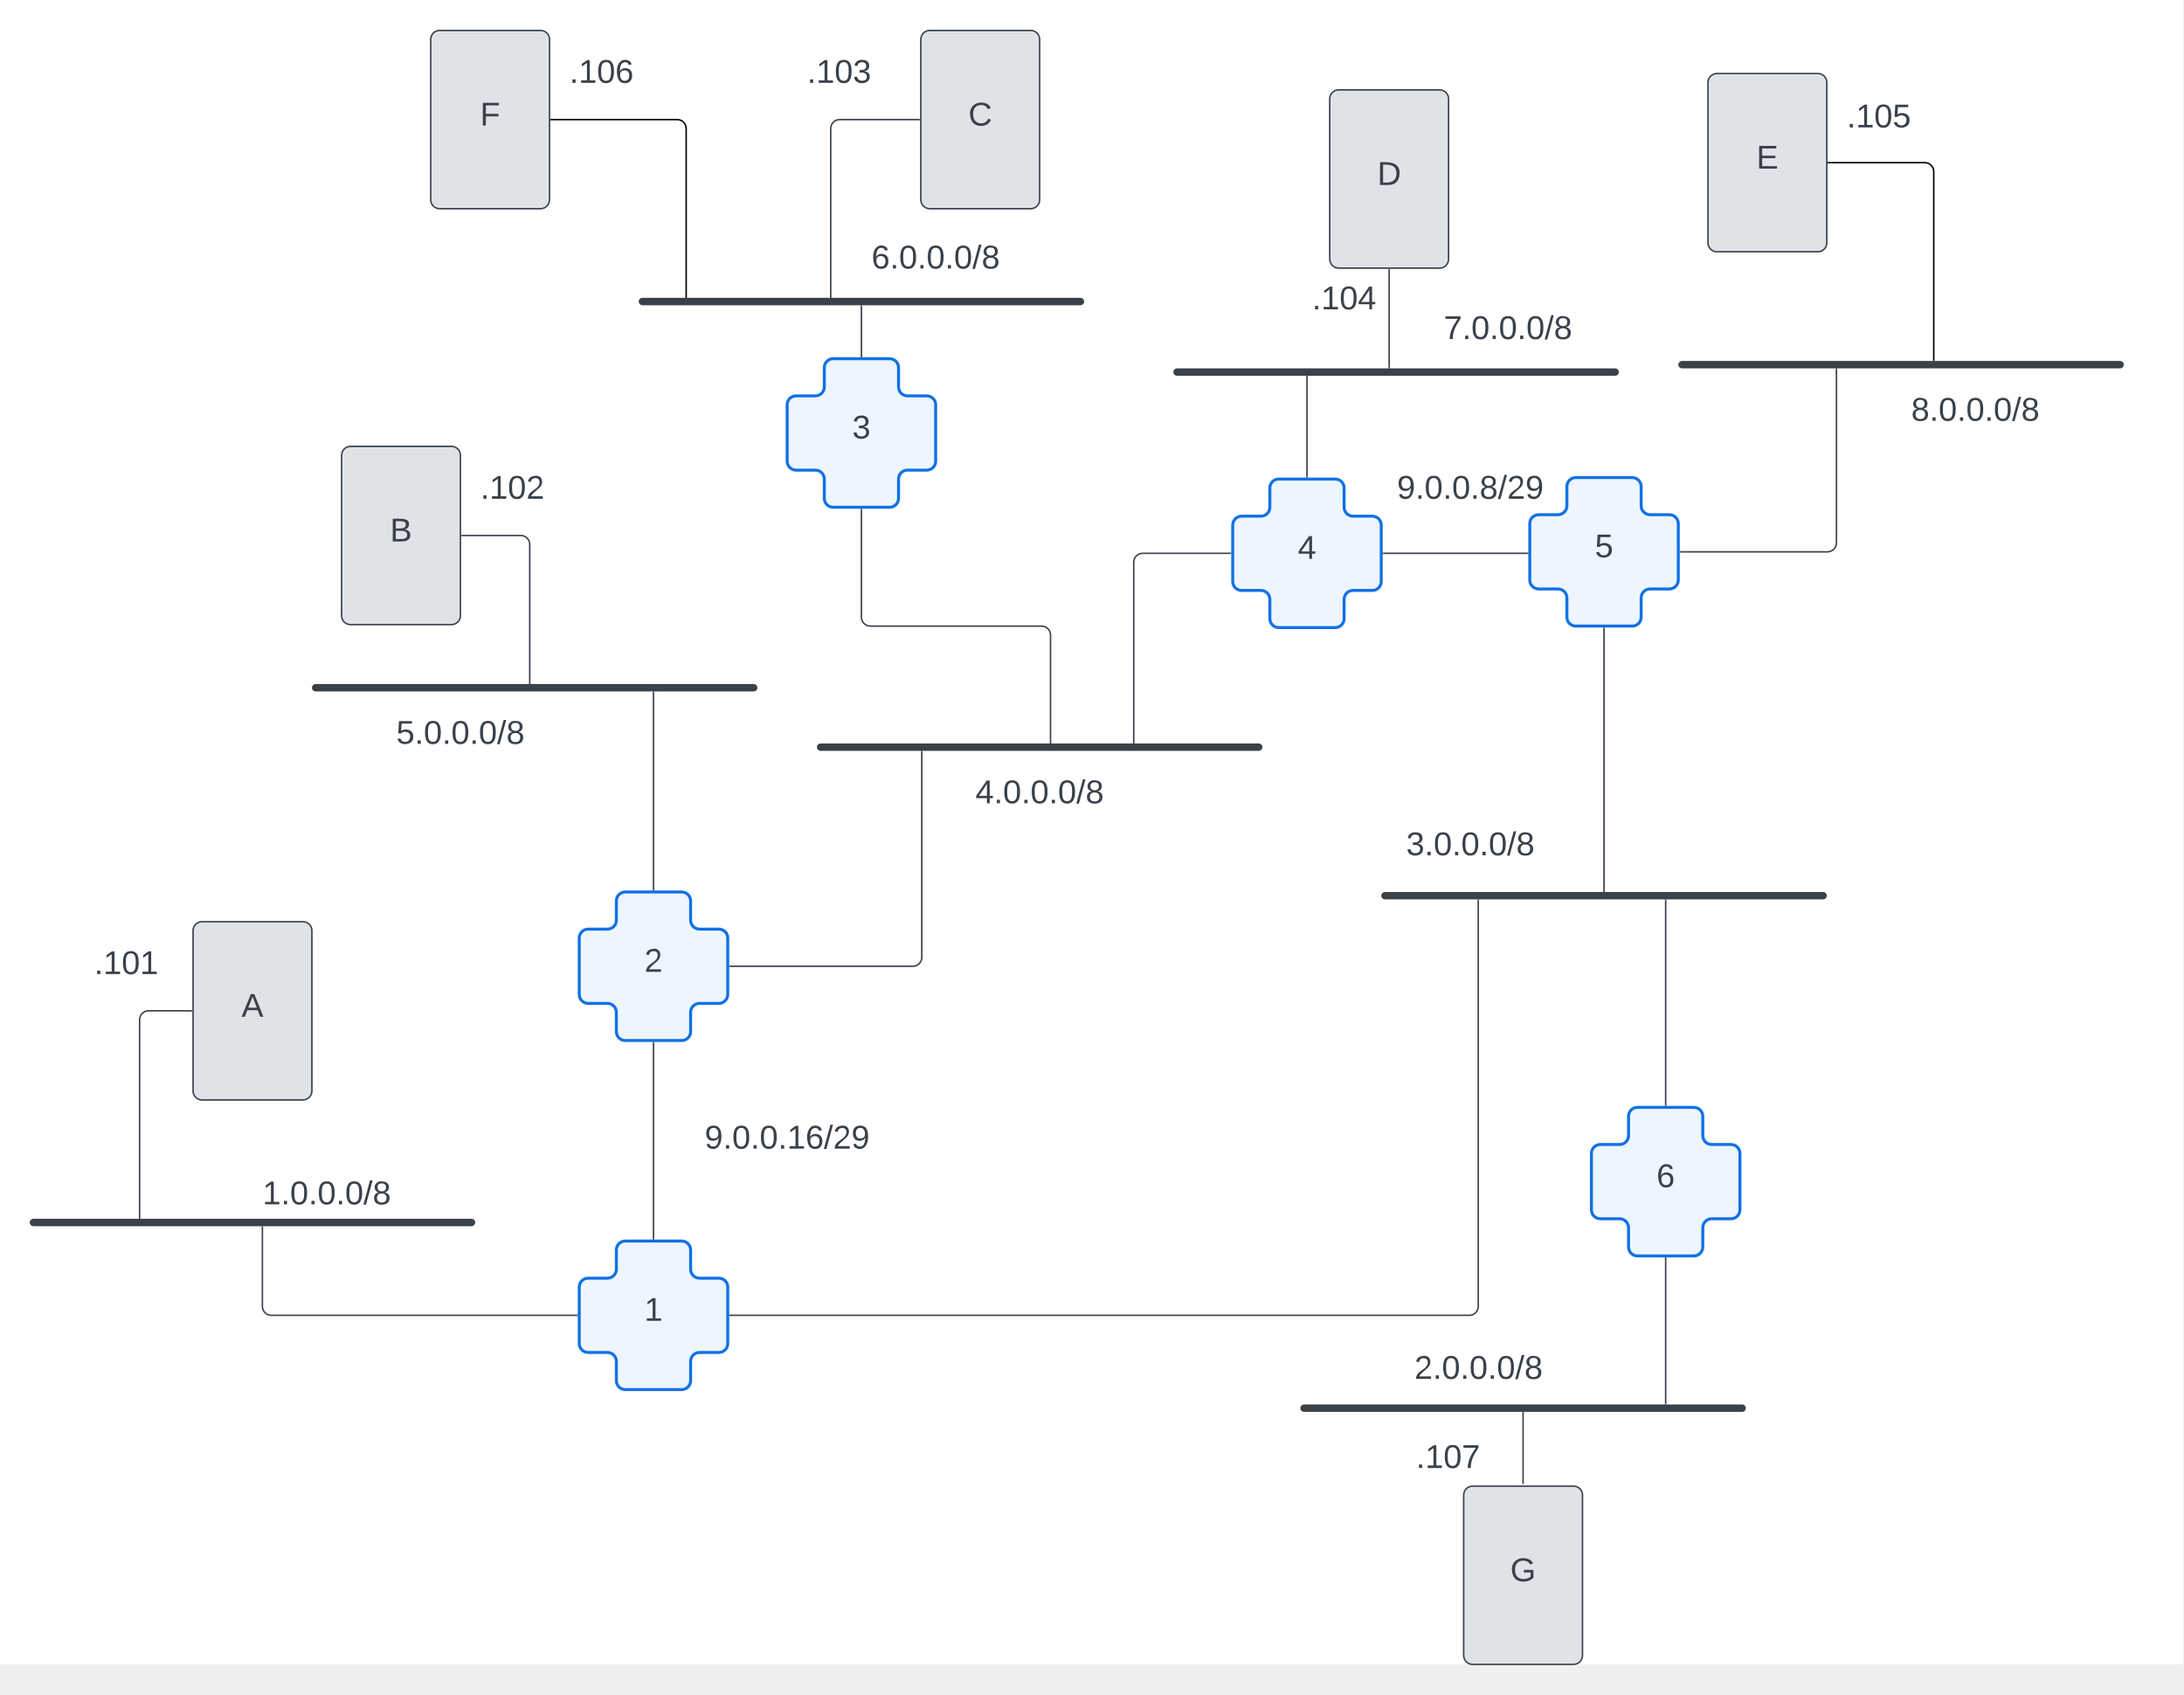
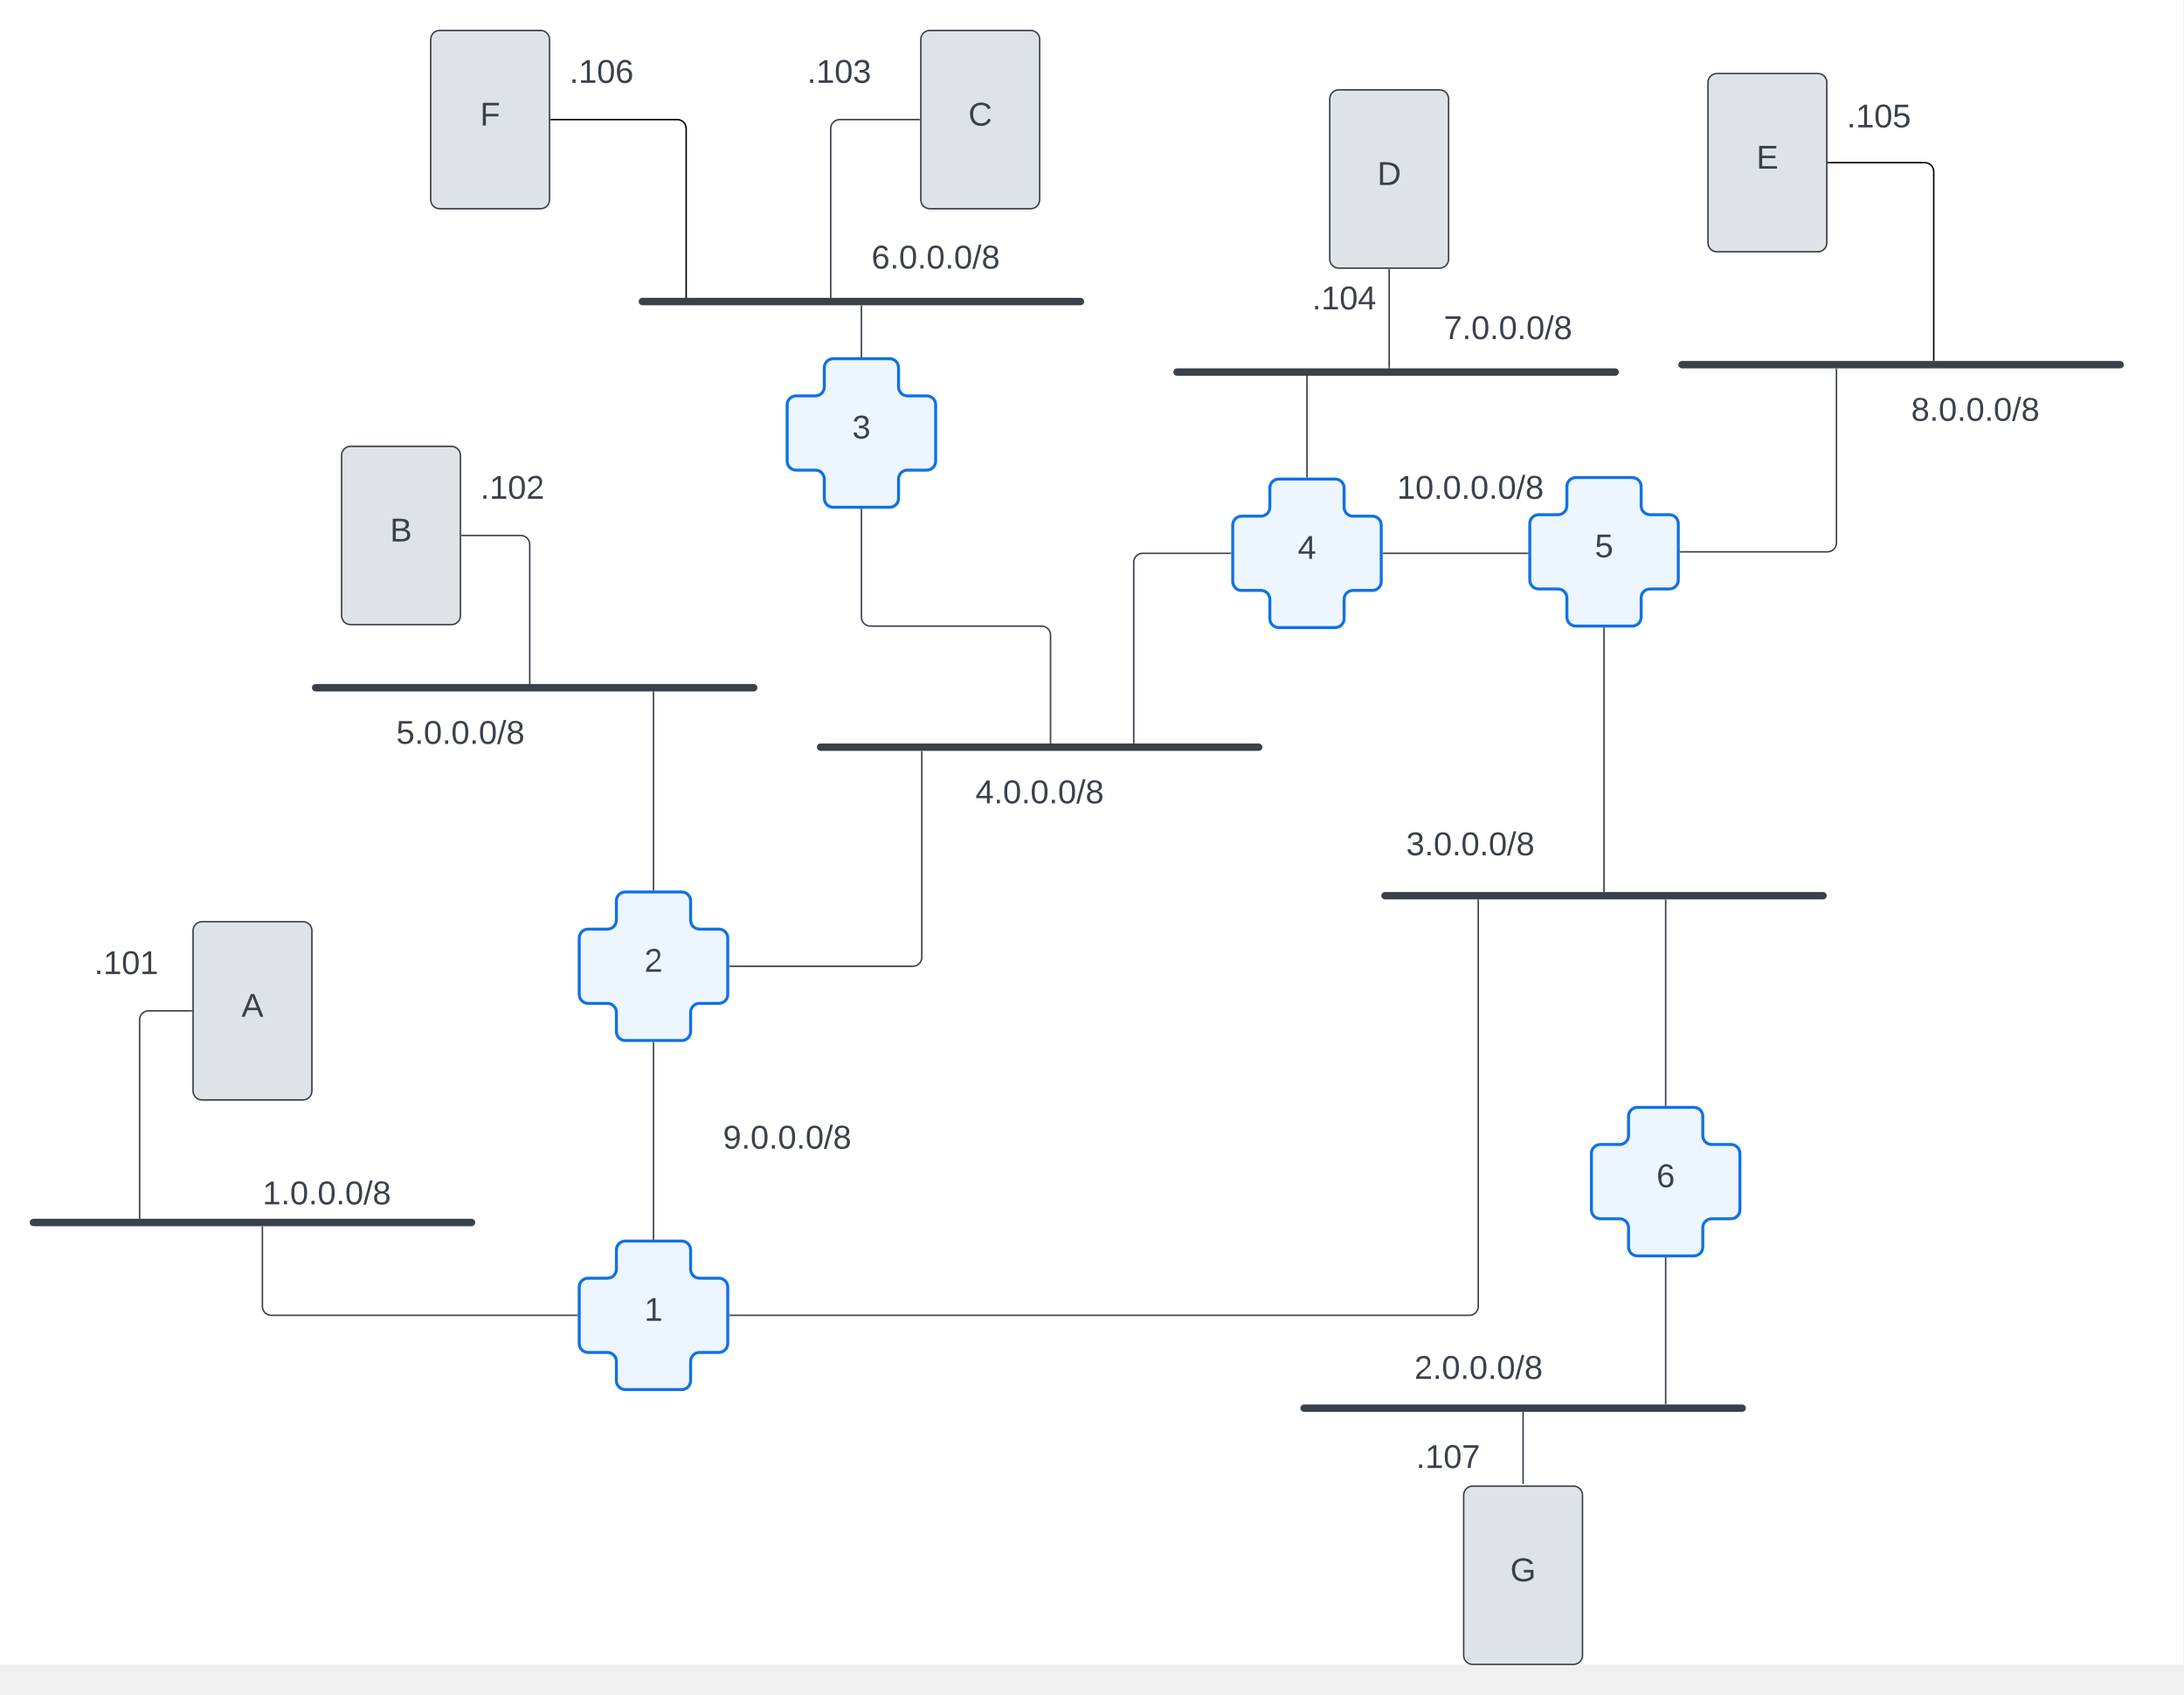
<svg xmlns="http://www.w3.org/2000/svg" xmlns:ns1="lucid" xmlns:xlink="http://www.w3.org/1999/xlink" width="1470.5" height="1141">
  <g transform="translate(-30 120.5)" ns1:page-tab-id="0_0">
    <path d="M0-500h1500v1500H0z" fill="#fff" />
    <path d="M821.25 130a1.25 1.25 0 0 1 1.25-1.25h295a1.25 1.25 0 0 1 1.25 1.25 1.25 1.25 0 0 1-1.25 1.25h-295a1.25 1.25 0 0 1-1.25-1.25z" stroke="#3a414a" stroke-width="2.5" fill="none" />
    <path d="M925.33-54a6 6 0 0 1 6-6h68a6 6 0 0 1 6 6V54a6 6 0 0 1-6 6h-68a6 6 0 0 1-6-6z" stroke="#3a414a" fill="#dfe3e8" />
    <use xlink:href="#a" transform="matrix(1,0,0,1,930.333,-55) translate(27.00617 59.02778)" />
    <path d="M650-94a6 6 0 0 1 6-6h68a6 6 0 0 1 6 6V14a6 6 0 0 1-6 6h-68a6 6 0 0 1-6-6z" stroke="#3a414a" fill="#dfe3e8" />
    <use xlink:href="#b" transform="matrix(1,0,0,1,655,-95) translate(27.00617 59.02778)" />
    <path d="M260 186a6 6 0 0 1 6-6h68a6 6 0 0 1 6 6v108a6 6 0 0 1-6 6h-68a6 6 0 0 1-6-6z" stroke="#3a414a" fill="#dfe3e8" />
    <use xlink:href="#c" transform="matrix(1,0,0,1,265,185) translate(27.59259 59.02778)" />
    <path d="M160 506a6 6 0 0 1 6-6h68a6 6 0 0 1 6 6v108a6 6 0 0 1-6 6h-68a6 6 0 0 1-6-6z" stroke="#3a414a" fill="#dfe3e8" />
    <use xlink:href="#d" transform="matrix(1,0,0,1,165,505) translate(27.59259 59.02778)" />
    <path d="M1180-65a6 6 0 0 1 6-6h68a6 6 0 0 1 6 6V43a6 6 0 0 1-6 6h-68a6 6 0 0 1-6-6z" stroke="#3a414a" fill="#dfe3e8" />
    <use xlink:href="#e" transform="matrix(1,0,0,1,1185,-65.9999) translate(27.59259 59.02778)" />
    <path d="M1101.5 656a6 6 0 0 1 6-6h13a6 6 0 0 0 6-6v-13a6 6 0 0 1 6-6h38a6 6 0 0 1 6 6v13a6 6 0 0 0 6 6h13a6 6 0 0 1 6 6v38a6 6 0 0 1-6 6h-13a6 6 0 0 0-6 6v13a6 6 0 0 1-6 6h-38a6 6 0 0 1-6-6v-13a6 6 0 0 0-6-6h-13a6 6 0 0 1-6-6z" stroke="#1071e5" stroke-width="2" fill="#edf5ff" />
    <use xlink:href="#f" transform="matrix(1,0,0,1,1106.513,630) translate(38.82716 48.71528)" />
    <path d="M1161.25 125a1.25 1.25 0 0 1 1.25-1.25h295a1.25 1.25 0 0 1 1.25 1.25 1.25 1.25 0 0 1-1.25 1.25h-295a1.25 1.25 0 0 1-1.25-1.25zM461.25 82.5a1.25 1.25 0 0 1 1.25-1.25h295a1.25 1.25 0 0 1 1.25 1.25 1.25 1.25 0 0 1-1.25 1.25h-295a1.25 1.25 0 0 1-1.25-1.25zM241.25 342.5a1.25 1.25 0 0 1 1.25-1.25h295a1.25 1.25 0 0 1 1.25 1.25 1.25 1.25 0 0 1-1.25 1.25h-295a1.25 1.25 0 0 1-1.25-1.25zM51.25 702.5a1.25 1.25 0 0 1 1.25-1.25h295a1.25 1.25 0 0 1 1.25 1.25 1.25 1.25 0 0 1-1.25 1.25h-295a1.25 1.25 0 0 1-1.25-1.25zM906.76 827.5a1.25 1.25 0 0 1 1.25-1.25h295a1.25 1.25 0 0 1 1.26 1.25 1.25 1.25 0 0 1-1.25 1.25H908a1.25 1.25 0 0 1-1.24-1.25z" stroke="#3a414a" stroke-width="2.5" fill="none" />
    <path d="M1060 232a6 6 0 0 1 6-6h13a6 6 0 0 0 6-6v-13a6 6 0 0 1 6-6h38a6 6 0 0 1 6 6v13a6 6 0 0 0 6 6h13a6 6 0 0 1 6 6v38a6 6 0 0 1-6 6h-13a6 6 0 0 0-6 6v13a6 6 0 0 1-6 6h-38a6 6 0 0 1-6-6v-13a6 6 0 0 0-6-6h-13a6 6 0 0 1-6-6z" stroke="#1071e5" stroke-width="2" fill="#edf5ff" />
    <use xlink:href="#g" transform="matrix(1,0,0,1,1065,205.9999) translate(38.82716 48.71528)" />
    <path d="M860 233a6 6 0 0 1 6-6h13a6 6 0 0 0 6-6v-13a6 6 0 0 1 6-6h38a6 6 0 0 1 6 6v13a6 6 0 0 0 6 6h13a6 6 0 0 1 6 6v38a6 6 0 0 1-6 6h-13a6 6 0 0 0-6 6v13a6 6 0 0 1-6 6h-38a6 6 0 0 1-6-6v-13a6 6 0 0 0-6-6h-13a6 6 0 0 1-6-6z" stroke="#1071e5" stroke-width="2" fill="#edf5ff" />
    <use xlink:href="#h" transform="matrix(1,0,0,1,865,206.9998) translate(38.82716 48.71528)" />
    <path d="M560 152a6 6 0 0 1 6-6h13a6 6 0 0 0 6-6v-13a6 6 0 0 1 6-6h38a6 6 0 0 1 6 6v13a6 6 0 0 0 6 6h13a6 6 0 0 1 6 6v38a6 6 0 0 1-6 6h-13a6 6 0 0 0-6 6v13a6 6 0 0 1-6 6h-38a6 6 0 0 1-6-6v-13a6 6 0 0 0-6-6h-13a6 6 0 0 1-6-6z" stroke="#1071e5" stroke-width="2" fill="#edf5ff" />
    <use xlink:href="#i" transform="matrix(1,0,0,1,565,126) translate(38.82716 48.71528)" />
    <path d="M420 511a6 6 0 0 1 6-6h13a6 6 0 0 0 6-6v-13a6 6 0 0 1 6-6h38a6 6 0 0 1 6 6v13a6 6 0 0 0 6 6h13a6 6 0 0 1 6 6v38a6 6 0 0 1-6 6h-13a6 6 0 0 0-6 6v13a6 6 0 0 1-6 6h-38a6 6 0 0 1-6-6v-13a6 6 0 0 0-6-6h-13a6 6 0 0 1-6-6z" stroke="#1071e5" stroke-width="2" fill="#edf5ff" />
    <use xlink:href="#j" transform="matrix(1,0,0,1,425,485) translate(38.82716 48.71528)" />
    <path d="M420 746a6 6 0 0 1 6-6h13a6 6 0 0 0 6-6v-13a6 6 0 0 1 6-6h38a6 6 0 0 1 6 6v13a6 6 0 0 0 6 6h13a6 6 0 0 1 6 6v38a6 6 0 0 1-6 6h-13a6 6 0 0 0-6 6v13a6 6 0 0 1-6 6h-38a6 6 0 0 1-6-6v-13a6 6 0 0 0-6-6h-13a6 6 0 0 1-6-6z" stroke="#1071e5" stroke-width="2" fill="#edf5ff" />
    <use xlink:href="#k" transform="matrix(1,0,0,1,425,720) translate(38.82716 48.71528)" />
    <path d="M581.25 382.5a1.25 1.25 0 0 1 1.25-1.25h295a1.25 1.25 0 0 1 1.25 1.25 1.25 1.25 0 0 1-1.25 1.25h-295a1.25 1.25 0 0 1-1.25-1.25z" stroke="#3a414a" stroke-width="2.5" fill="none" />
    <path d="M965.33 61v66" stroke="#3a414a" fill="none" />
    <path d="M965.83 61h-1v-.5h1zM965.83 127.5h-1v-.5h1z" stroke="#3a414a" stroke-width=".05" fill="#3a414a" />
    <path d="M961.5 252h97" stroke="#3a414a" fill="none" />
    <path d="M961.5 252.5h-.5v-1h.5zM1059 252.5h-.5v-1h.5z" stroke="#3a414a" stroke-width=".05" fill="#3a414a" />
    <path d="M610 119.5v-34" stroke="#3a414a" fill="none" />
    <path d="M610.5 120h-1v-.5h1zM610.5 85.5h-1V85h1z" stroke="#3a414a" stroke-width=".05" fill="#3a414a" />
    <path d="M649-40h-53.67a6 6 0 0 0-6 6V79.5" stroke="#3a414a" fill="none" />
    <path d="M649.5-39.5h-.5v-1h.5zM589.83 80h-1v-.5h1z" stroke="#3a414a" stroke-width=".05" fill="#3a414a" />
    <path d="M610 222.5V295a6 6 0 0 0 6 6h115.33a6 6 0 0 1 6 6v72.5" stroke="#3a414a" fill="none" />
    <path d="M610.5 222.5h-1v-.5h1zM737.83 380h-1v-.5h1z" stroke="#3a414a" stroke-width=".05" fill="#3a414a" />
    <path d="M858.5 252h-59.16a6 6 0 0 0-6 6v121.5" stroke="#3a414a" fill="none" />
    <path d="M859 252.5h-.5v-1h.5zM793.84 380h-1v-.5h1z" stroke="#3a414a" stroke-width=".05" fill="#3a414a" />
    <path d="M521.5 530h123.16a6 6 0 0 0 6-6V385.5" stroke="#3a414a" fill="none" />
    <path d="M521.5 530.5h-.5v-1h.5zM651.16 385.5h-1v-.5h1z" stroke="#3a414a" stroke-width=".05" fill="#3a414a" />
    <path d="M961.25 482.5a1.25 1.25 0 0 1 1.25-1.25h295a1.25 1.25 0 0 1 1.25 1.25 1.25 1.25 0 0 1-1.25 1.25h-295a1.25 1.25 0 0 1-1.25-1.25z" stroke="#3a414a" stroke-width="2.5" fill="none" />
    <path d="M521.5 765h497.83a6 6 0 0 0 6-6V485.5" stroke="#3a414a" fill="none" />
    <path d="M521.5 765.5h-.5v-1h.5zM1025.83 485.5h-1v-.5h1z" stroke="#3a414a" stroke-width=".05" fill="#3a414a" />
    <path d="M1055.5 878v-47.5M1055.5 878v.5" stroke="#3a414a" fill="none" />
    <path d="M1056 830.5h-1v-.5h1z" stroke="#3a414a" stroke-width=".05" fill="#3a414a" />
    <path d="M1151.5 726.5v98" stroke="#3a414a" fill="none" />
    <path d="M1152 726.5h-1v-.5h1zM1152 825h-1v-.5h1z" stroke="#3a414a" stroke-width=".05" fill="#3a414a" />
    <path d="M470 581.5v132" stroke="#3a414a" fill="none" />
    <path d="M470.5 581.5h-1v-.5h1zM470.5 714h-1v-.5h1z" stroke="#3a414a" stroke-width=".05" fill="#3a414a" />
    <path d="M159 560h-29a6 6 0 0 0-6 6v133.5" stroke="#3a414a" fill="none" />
    <path d="M159.5 560.5h-.5v-1h.5zM124.5 700h-1v-.5h1z" stroke="#3a414a" stroke-width=".05" fill="#3a414a" />
    <path d="M1161.5 251h99a6 6 0 0 0 6-6V128" stroke="#3a414a" fill="none" />
    <path d="M1161.5 251.5h-.5v-1h.5zM1267 128h-1v-.5h1z" stroke="#3a414a" stroke-width=".05" fill="#3a414a" />
    <path d="M1110 302.5v177" stroke="#3a414a" fill="none" />
    <path d="M1110.5 302.5h-1v-.5h1zM1110.5 480h-1v-.5h1z" stroke="#3a414a" stroke-width=".05" fill="#3a414a" />
    <path d="M418.5 765H212.67a6 6 0 0 1-6-6v-53.5" stroke="#3a414a" fill="none" />
    <path d="M419 765.5h-.5v-1h.5zM207.17 705.5h-1v-.5h1z" stroke="#3a414a" stroke-width=".05" fill="#3a414a" />
    <path d="M470 478.5v-133" stroke="#3a414a" fill="none" />
    <path d="M470.5 479h-1v-.5h1zM470.5 345.5h-1v-.5h1z" stroke="#3a414a" stroke-width=".05" fill="#3a414a" />
    <path d="M910 200.5V133" stroke="#3a414a" fill="none" />
    <path d="M910.5 201h-1v-.5h1zM910.5 133h-1v-.5h1z" stroke="#3a414a" stroke-width=".05" fill="#3a414a" />
    <path d="M1151.5 623.5v-138" stroke="#3a414a" fill="none" />
    <path d="M1152 624h-1v-.5h1zM1152 485.5h-1v-.5h1z" stroke="#3a414a" stroke-width=".05" fill="#3a414a" />
    <path d="M341 240h39.67a6 6 0 0 1 6 6v93.5" stroke="#3a414a" fill="none" />
    <path d="M341 240.5h-.5v-1h.5zM387.17 340h-1v-.5h1z" stroke="#3a414a" stroke-width=".05" fill="#3a414a" />
    <path d="M1261-11h65a6 6 0 0 1 6 6v127" stroke="#000" fill="none" />
    <path d="M1261-10.5h-.5v-1h.5zM1332.5 122.5h-1v-.5h1z" stroke="#000" stroke-width=".05" />
    <path d="M130 661a6 6 0 0 1 6-6h228a6 6 0 0 1 6 6v48a6 6 0 0 1-6 6H136a6 6 0 0 1-6-6z" stroke="#000" stroke-opacity="0" fill="#fff" fill-opacity="0" />
    <use xlink:href="#l" transform="matrix(1,0,0,1,135,660) translate(71.79012 30.27778)" />
    <path d="M905.5 778.5a6 6 0 0 1 6-6h228a6 6 0 0 1 6 6v48a6 6 0 0 1-6 6h-228a6 6 0 0 1-6-6z" stroke="#000" stroke-opacity="0" fill="#fff" fill-opacity="0" />
    <use xlink:href="#m" transform="matrix(1,0,0,1,910.5107,777.5) translate(71.79012 30.27778)" />
    <path d="M900 426a6 6 0 0 1 6-6h228a6 6 0 0 1 6 6v48a6 6 0 0 1-6 6H906a6 6 0 0 1-6-6z" stroke="#000" stroke-opacity="0" fill="#fff" fill-opacity="0" />
    <use xlink:href="#n" transform="matrix(1,0,0,1,905,425) translate(71.79012 30.27778)" />
    <path d="M610 391a6 6 0 0 1 6-6h228a6 6 0 0 1 6 6v48a6 6 0 0 1-6 6H616a6 6 0 0 1-6-6z" stroke="#000" stroke-opacity="0" fill="#fff" fill-opacity="0" />
    <use xlink:href="#o" transform="matrix(1,0,0,1,615,390) translate(71.79012 30.27778)" />
    <path d="M220 351a6 6 0 0 1 6-6h228a6 6 0 0 1 6 6v48a6 6 0 0 1-6 6H226a6 6 0 0 1-6-6z" stroke="#000" stroke-opacity="0" fill="#fff" fill-opacity="0" />
    <use xlink:href="#p" transform="matrix(1,0,0,1,225,350) translate(71.79012 30.27778)" />
    <path d="M540 31a6 6 0 0 1 6-6h228a6 6 0 0 1 6 6v48a6 6 0 0 1-6 6H546a6 6 0 0 1-6-6z" stroke="#000" stroke-opacity="0" fill="#fff" fill-opacity="0" />
    <use xlink:href="#q" transform="matrix(1,0,0,1,545,30) translate(71.79012 30.27778)" />
    <path d="M925.33 78.5a6 6 0 0 1 6-6h228a6 6 0 0 1 6 6v48a6 6 0 0 1-6 6h-228a6 6 0 0 1-6-6z" stroke="#000" stroke-opacity="0" fill="#fff" fill-opacity="0" />
    <use xlink:href="#r" transform="matrix(1,0,0,1,930.333,77.5) translate(71.79012 30.27778)" />
    <path d="M1240 133.5a6 6 0 0 1 6-6h228a6 6 0 0 1 6 6v48a6 6 0 0 1-6 6h-228a6 6 0 0 1-6-6z" stroke="#000" stroke-opacity="0" fill="#fff" fill-opacity="0" />
    <use xlink:href="#s" transform="matrix(1,0,0,1,1245,132.5) translate(71.79012 30.27778)" />
    <path d="M900 186a6 6 0 0 1 6-6h228a6 6 0 0 1 6 6v48a6 6 0 0 1-6 6H906a6 6 0 0 1-6-6z" stroke="#000" stroke-opacity="0" fill="#fff" fill-opacity="0" />
    <use xlink:href="#t" transform="matrix(1,0,0,1,905,185) translate(65.61728 30.27778)" />
    <path d="M440 623.5a6 6 0 0 1 6-6h228a6 6 0 0 1 6 6v48a6 6 0 0 1-6 6H446a6 6 0 0 1-6-6z" stroke="#000" stroke-opacity="0" fill="#fff" fill-opacity="0" />
-     <use xlink:href="#u" transform="matrix(1,0,0,1,445,622.5) translate(59.44444 30.27778)" />
+     <use xlink:href="#u" transform="matrix(1,0,0,1,445,622.5) translate(71.79012 30.27778)" />
    <path d="M340 186a6 6 0 0 1 6-6h58a6 6 0 0 1 6 6v48a6 6 0 0 1-6 6h-58a6 6 0 0 1-6-6z" stroke="#000" stroke-opacity="0" fill="#fff" fill-opacity="0" />
    <use xlink:href="#v" transform="matrix(1,0,0,1,345,185) translate(8.395062 30.27778)" />
    <path d="M80 506a6 6 0 0 1 6-6h58a6 6 0 0 1 6 6v48a6 6 0 0 1-6 6H86a6 6 0 0 1-6-6z" stroke="#000" stroke-opacity="0" fill="#fff" fill-opacity="0" />
    <use xlink:href="#w" transform="matrix(1,0,0,1,85,505) translate(8.395062 30.27778)" />
    <path d="M560-94a6 6 0 0 1 6-6h58a6 6 0 0 1 6 6v48a6 6 0 0 1-6 6h-58a6 6 0 0 1-6-6z" stroke="#000" stroke-opacity="0" fill="#fff" fill-opacity="0" />
    <use xlink:href="#x" transform="matrix(1,0,0,1,565,-95) translate(8.395062 30.27778)" />
    <path d="M900 58.5a6 6 0 0 1 6-6h58a6 6 0 0 1 6 6v48a6 6 0 0 1-6 6h-58a6 6 0 0 1-6-6z" stroke="#000" stroke-opacity="0" fill="#fff" fill-opacity="0" />
    <use xlink:href="#y" transform="matrix(1,0,0,1,905,57.5) translate(8.395062 30.27778)" />
    <path d="M1260-64a6 6 0 0 1 6-6h58a6 6 0 0 1 6 6v48a6 6 0 0 1-6 6h-58a6 6 0 0 1-6-6z" stroke="#000" stroke-opacity="0" fill="#fff" fill-opacity="0" />
    <use xlink:href="#z" transform="matrix(1,0,0,1,1265,-65) translate(8.395062 30.27778)" />
    <path d="M970 838.5a6 6 0 0 1 6-6h58a6 6 0 0 1 6 6v48a6 6 0 0 1-6 6h-58a6 6 0 0 1-6-6z" stroke="#000" stroke-opacity="0" fill="#fff" fill-opacity="0" />
    <use xlink:href="#A" transform="matrix(1,0,0,1,975,837.5) translate(8.395062 30.27778)" />
    <path d="M320-94a6 6 0 0 1 6-6h68a6 6 0 0 1 6 6V14a6 6 0 0 1-6 6h-68a6 6 0 0 1-6-6z" stroke="#3a414a" fill="#dfe3e8" />
    <use xlink:href="#B" transform="matrix(1,0,0,1,325,-95) translate(28.24074 59.02778)" />
    <path d="M401-40h85a6 6 0 0 1 6 6V79.5" stroke="#000" fill="none" />
    <path d="M401-39.5h-.5v-1h.5zM492.5 80h-1v-.5h1z" stroke="#000" stroke-width=".05" />
    <path d="M400-94a6 6 0 0 1 6-6h58a6 6 0 0 1 6 6v48a6 6 0 0 1-6 6h-58a6 6 0 0 1-6-6z" stroke="#000" stroke-opacity="0" fill="#fff" fill-opacity="0" />
    <use xlink:href="#C" transform="matrix(1,0,0,1,405,-95) translate(8.395062 30.27778)" />
    <path d="M1015.5 886a6 6 0 0 1 6-6h68a6 6 0 0 1 6 6v108a6 6 0 0 1-6 6h-68a6 6 0 0 1-6-6z" stroke="#3a414a" fill="#dfe3e8" />
    <use xlink:href="#D" transform="matrix(1,0,0,1,1020.511,885) translate(26.35802 59.02778)" />
    <defs>
      <path fill="#3a414a" d="M30-248c118-7 216 8 213 122C240-48 200 0 122 0H30v-248zM63-27c89 8 146-16 146-99s-60-101-146-95v194" id="E" />
      <use transform="matrix(0.0617284,0,0,0.0617284,0,0)" xlink:href="#E" id="a" />
      <path fill="#3a414a" d="M212-179c-10-28-35-45-73-45-59 0-87 40-87 99 0 60 29 101 89 101 43 0 62-24 78-52l27 14C228-24 195 4 139 4 59 4 22-46 18-125c-6-104 99-153 187-111 19 9 31 26 39 46" id="F" />
      <use transform="matrix(0.0617284,0,0,0.0617284,0,0)" xlink:href="#F" id="b" />
      <path fill="#3a414a" d="M160-131c35 5 61 23 61 61C221 17 115-2 30 0v-248c76 3 177-17 177 60 0 33-19 50-47 57zm-97-11c50-1 110 9 110-42 0-47-63-36-110-37v79zm0 115c55-2 124 14 124-45 0-56-70-42-124-44v89" id="G" />
      <use transform="matrix(0.0617284,0,0,0.0617284,0,0)" xlink:href="#G" id="c" />
      <path fill="#3a414a" d="M205 0l-28-72H64L36 0H1l101-248h38L239 0h-34zm-38-99l-47-123c-12 45-31 82-46 123h93" id="H" />
      <use transform="matrix(0.0617284,0,0,0.0617284,0,0)" xlink:href="#H" id="d" />
      <path fill="#3a414a" d="M30 0v-248h187v28H63v79h144v27H63v87h162V0H30" id="I" />
      <use transform="matrix(0.0617284,0,0,0.0617284,0,0)" xlink:href="#I" id="e" />
      <path fill="#3a414a" d="M110-160c48 1 74 30 74 79 0 53-28 85-80 85-65 0-83-55-86-122-5-90 50-162 133-122 14 7 22 21 27 39l-31 6c-5-40-67-38-82-6-9 19-15 44-15 74 11-20 30-34 60-33zm-7 138c34 0 49-23 49-58s-16-56-50-56c-29 0-50 16-49 49 1 36 15 65 50 65" id="J" />
      <use transform="matrix(0.0617284,0,0,0.0617284,0,0)" xlink:href="#J" id="f" />
      <path fill="#3a414a" d="M54-142c48-35 137-8 131 61C196 18 31 33 14-55l32-4c7 23 22 37 52 37 35-1 51-22 54-58 4-55-73-65-99-34H22l8-134h141v27H59" id="K" />
      <use transform="matrix(0.0617284,0,0,0.0617284,0,0)" xlink:href="#K" id="g" />
      <path fill="#3a414a" d="M155-56V0h-30v-56H8v-25l114-167h33v167h35v25h-35zm-30-156c-27 46-58 90-88 131h88v-131" id="L" />
      <use transform="matrix(0.0617284,0,0,0.0617284,0,0)" xlink:href="#L" id="h" />
      <path fill="#3a414a" d="M126-127c33 6 58 20 58 59 0 88-139 92-164 29-3-8-5-16-6-25l32-3c6 27 21 44 54 44 32 0 52-15 52-46 0-38-36-46-79-43v-28c39 1 72-4 72-42 0-27-17-43-46-43-28 0-47 15-49 41l-32-3c6-42 35-63 81-64 48-1 79 21 79 65 0 36-21 52-52 59" id="M" />
      <use transform="matrix(0.0617284,0,0,0.0617284,0,0)" xlink:href="#M" id="i" />
      <path fill="#3a414a" d="M101-251c82-7 93 87 43 132L82-64C71-53 59-42 53-27h129V0H18c2-99 128-94 128-182 0-28-16-43-45-43s-46 15-49 41l-32-3c6-41 34-60 81-64" id="N" />
      <use transform="matrix(0.0617284,0,0,0.0617284,0,0)" xlink:href="#N" id="j" />
      <path fill="#3a414a" d="M27 0v-27h64v-190l-56 39v-29l58-41h29v221h61V0H27" id="O" />
      <use transform="matrix(0.0617284,0,0,0.0617284,0,0)" xlink:href="#O" id="k" />
      <path fill="#3a414a" d="M33 0v-38h34V0H33" id="P" />
      <path fill="#3a414a" d="M101-251c68 0 85 55 85 127S166 4 100 4C33 4 14-52 14-124c0-73 17-127 87-127zm-1 229c47 0 54-49 54-102s-4-102-53-102c-51 0-55 48-55 102 0 53 5 102 54 102" id="Q" />
      <path fill="#3a414a" d="M0 4l72-265h28L28 4H0" id="R" />
      <path fill="#3a414a" d="M134-131c28 9 52 24 51 62-1 50-34 73-85 73S17-19 16-69c0-36 21-54 49-61-75-25-45-126 34-121 46 3 78 18 79 63 0 33-17 51-44 57zm-34-11c31 1 46-15 46-44 0-28-17-43-47-42-29 0-46 13-45 42 1 28 16 44 46 44zm1 122c35 0 51-18 51-52 0-30-18-46-53-46-33 0-51 17-51 47 0 34 19 51 53 51" id="S" />
      <g id="l">
        <use transform="matrix(0.0617284,0,0,0.0617284,0,0)" xlink:href="#O" />
        <use transform="matrix(0.0617284,0,0,0.0617284,12.34568,0)" xlink:href="#P" />
        <use transform="matrix(0.0617284,0,0,0.0617284,18.51852,0)" xlink:href="#Q" />
        <use transform="matrix(0.0617284,0,0,0.0617284,30.8642,0)" xlink:href="#P" />
        <use transform="matrix(0.0617284,0,0,0.0617284,37.03704,0)" xlink:href="#Q" />
        <use transform="matrix(0.0617284,0,0,0.0617284,49.38272,0)" xlink:href="#P" />
        <use transform="matrix(0.0617284,0,0,0.0617284,55.55556,0)" xlink:href="#Q" />
        <use transform="matrix(0.0617284,0,0,0.0617284,67.90123,0)" xlink:href="#R" />
        <use transform="matrix(0.0617284,0,0,0.0617284,74.07407,0)" xlink:href="#S" />
      </g>
      <g id="m">
        <use transform="matrix(0.0617284,0,0,0.0617284,0,0)" xlink:href="#N" />
        <use transform="matrix(0.0617284,0,0,0.0617284,12.34568,0)" xlink:href="#P" />
        <use transform="matrix(0.0617284,0,0,0.0617284,18.51852,0)" xlink:href="#Q" />
        <use transform="matrix(0.0617284,0,0,0.0617284,30.8642,0)" xlink:href="#P" />
        <use transform="matrix(0.0617284,0,0,0.0617284,37.03704,0)" xlink:href="#Q" />
        <use transform="matrix(0.0617284,0,0,0.0617284,49.38272,0)" xlink:href="#P" />
        <use transform="matrix(0.0617284,0,0,0.0617284,55.55556,0)" xlink:href="#Q" />
        <use transform="matrix(0.0617284,0,0,0.0617284,67.90123,0)" xlink:href="#R" />
        <use transform="matrix(0.0617284,0,0,0.0617284,74.07407,0)" xlink:href="#S" />
      </g>
      <g id="n">
        <use transform="matrix(0.0617284,0,0,0.0617284,0,0)" xlink:href="#M" />
        <use transform="matrix(0.0617284,0,0,0.0617284,12.34568,0)" xlink:href="#P" />
        <use transform="matrix(0.0617284,0,0,0.0617284,18.51852,0)" xlink:href="#Q" />
        <use transform="matrix(0.0617284,0,0,0.0617284,30.8642,0)" xlink:href="#P" />
        <use transform="matrix(0.0617284,0,0,0.0617284,37.03704,0)" xlink:href="#Q" />
        <use transform="matrix(0.0617284,0,0,0.0617284,49.38272,0)" xlink:href="#P" />
        <use transform="matrix(0.0617284,0,0,0.0617284,55.55556,0)" xlink:href="#Q" />
        <use transform="matrix(0.0617284,0,0,0.0617284,67.90123,0)" xlink:href="#R" />
        <use transform="matrix(0.0617284,0,0,0.0617284,74.07407,0)" xlink:href="#S" />
      </g>
      <g id="o">
        <use transform="matrix(0.0617284,0,0,0.0617284,0,0)" xlink:href="#L" />
        <use transform="matrix(0.0617284,0,0,0.0617284,12.34568,0)" xlink:href="#P" />
        <use transform="matrix(0.0617284,0,0,0.0617284,18.51852,0)" xlink:href="#Q" />
        <use transform="matrix(0.0617284,0,0,0.0617284,30.8642,0)" xlink:href="#P" />
        <use transform="matrix(0.0617284,0,0,0.0617284,37.03704,0)" xlink:href="#Q" />
        <use transform="matrix(0.0617284,0,0,0.0617284,49.38272,0)" xlink:href="#P" />
        <use transform="matrix(0.0617284,0,0,0.0617284,55.55556,0)" xlink:href="#Q" />
        <use transform="matrix(0.0617284,0,0,0.0617284,67.90123,0)" xlink:href="#R" />
        <use transform="matrix(0.0617284,0,0,0.0617284,74.07407,0)" xlink:href="#S" />
      </g>
      <g id="p">
        <use transform="matrix(0.0617284,0,0,0.0617284,0,0)" xlink:href="#K" />
        <use transform="matrix(0.0617284,0,0,0.0617284,12.34568,0)" xlink:href="#P" />
        <use transform="matrix(0.0617284,0,0,0.0617284,18.51852,0)" xlink:href="#Q" />
        <use transform="matrix(0.0617284,0,0,0.0617284,30.8642,0)" xlink:href="#P" />
        <use transform="matrix(0.0617284,0,0,0.0617284,37.03704,0)" xlink:href="#Q" />
        <use transform="matrix(0.0617284,0,0,0.0617284,49.38272,0)" xlink:href="#P" />
        <use transform="matrix(0.0617284,0,0,0.0617284,55.55556,0)" xlink:href="#Q" />
        <use transform="matrix(0.0617284,0,0,0.0617284,67.90123,0)" xlink:href="#R" />
        <use transform="matrix(0.0617284,0,0,0.0617284,74.07407,0)" xlink:href="#S" />
      </g>
      <g id="q">
        <use transform="matrix(0.0617284,0,0,0.0617284,0,0)" xlink:href="#J" />
        <use transform="matrix(0.0617284,0,0,0.0617284,12.34568,0)" xlink:href="#P" />
        <use transform="matrix(0.0617284,0,0,0.0617284,18.51852,0)" xlink:href="#Q" />
        <use transform="matrix(0.0617284,0,0,0.0617284,30.8642,0)" xlink:href="#P" />
        <use transform="matrix(0.0617284,0,0,0.0617284,37.03704,0)" xlink:href="#Q" />
        <use transform="matrix(0.0617284,0,0,0.0617284,49.38272,0)" xlink:href="#P" />
        <use transform="matrix(0.0617284,0,0,0.0617284,55.55556,0)" xlink:href="#Q" />
        <use transform="matrix(0.0617284,0,0,0.0617284,67.90123,0)" xlink:href="#R" />
        <use transform="matrix(0.0617284,0,0,0.0617284,74.07407,0)" xlink:href="#S" />
      </g>
      <path fill="#3a414a" d="M64 0c3-98 48-159 88-221H18v-27h164v26C143-157 98-101 97 0H64" id="T" />
      <g id="r">
        <use transform="matrix(0.0617284,0,0,0.0617284,0,0)" xlink:href="#T" />
        <use transform="matrix(0.0617284,0,0,0.0617284,12.34568,0)" xlink:href="#P" />
        <use transform="matrix(0.0617284,0,0,0.0617284,18.51852,0)" xlink:href="#Q" />
        <use transform="matrix(0.0617284,0,0,0.0617284,30.8642,0)" xlink:href="#P" />
        <use transform="matrix(0.0617284,0,0,0.0617284,37.03704,0)" xlink:href="#Q" />
        <use transform="matrix(0.0617284,0,0,0.0617284,49.38272,0)" xlink:href="#P" />
        <use transform="matrix(0.0617284,0,0,0.0617284,55.55556,0)" xlink:href="#Q" />
        <use transform="matrix(0.0617284,0,0,0.0617284,67.90123,0)" xlink:href="#R" />
        <use transform="matrix(0.0617284,0,0,0.0617284,74.07407,0)" xlink:href="#S" />
      </g>
      <g id="s">
        <use transform="matrix(0.0617284,0,0,0.0617284,0,0)" xlink:href="#S" />
        <use transform="matrix(0.0617284,0,0,0.0617284,12.34568,0)" xlink:href="#P" />
        <use transform="matrix(0.0617284,0,0,0.0617284,18.51852,0)" xlink:href="#Q" />
        <use transform="matrix(0.0617284,0,0,0.0617284,30.8642,0)" xlink:href="#P" />
        <use transform="matrix(0.0617284,0,0,0.0617284,37.03704,0)" xlink:href="#Q" />
        <use transform="matrix(0.0617284,0,0,0.0617284,49.38272,0)" xlink:href="#P" />
        <use transform="matrix(0.0617284,0,0,0.0617284,55.55556,0)" xlink:href="#Q" />
        <use transform="matrix(0.0617284,0,0,0.0617284,67.90123,0)" xlink:href="#R" />
        <use transform="matrix(0.0617284,0,0,0.0617284,74.07407,0)" xlink:href="#S" />
      </g>
+       <g id="t">
+         <use transform="matrix(0.0617284,0,0,0.0617284,0,0)" xlink:href="#O" />
+         <use transform="matrix(0.0617284,0,0,0.0617284,12.34568,0)" xlink:href="#Q" />
+         <use transform="matrix(0.0617284,0,0,0.0617284,24.69136,0)" xlink:href="#P" />
+         <use transform="matrix(0.0617284,0,0,0.0617284,30.8642,0)" xlink:href="#Q" />
+         <use transform="matrix(0.0617284,0,0,0.0617284,43.20988,0)" xlink:href="#P" />
+         <use transform="matrix(0.0617284,0,0,0.0617284,49.38272,0)" xlink:href="#Q" />
+         <use transform="matrix(0.0617284,0,0,0.0617284,61.7284,0)" xlink:href="#P" />
+         <use transform="matrix(0.0617284,0,0,0.0617284,67.90123,0)" xlink:href="#Q" />
+         <use transform="matrix(0.0617284,0,0,0.0617284,80.24691,0)" xlink:href="#R" />
+         <use transform="matrix(0.0617284,0,0,0.0617284,86.41975,0)" xlink:href="#S" />
+       </g>
      <path fill="#3a414a" d="M99-251c64 0 84 50 84 122C183-37 130 33 47-8c-14-7-20-23-25-40l30-5c6 39 69 39 84 7 9-19 16-44 16-74-10 22-31 35-62 35-49 0-73-33-73-83 0-54 28-83 82-83zm-1 141c31-1 51-18 51-49 0-36-14-67-51-67-34 0-49 23-49 58 0 34 15 58 49 58" id="U" />
-       <g id="t">
-         <use transform="matrix(0.0617284,0,0,0.0617284,0,0)" xlink:href="#U" />
-         <use transform="matrix(0.0617284,0,0,0.0617284,12.34568,0)" xlink:href="#P" />
-         <use transform="matrix(0.0617284,0,0,0.0617284,18.51852,0)" xlink:href="#Q" />
-         <use transform="matrix(0.0617284,0,0,0.0617284,30.8642,0)" xlink:href="#P" />
-         <use transform="matrix(0.0617284,0,0,0.0617284,37.03704,0)" xlink:href="#Q" />
-         <use transform="matrix(0.0617284,0,0,0.0617284,49.38272,0)" xlink:href="#P" />
-         <use transform="matrix(0.0617284,0,0,0.0617284,55.55556,0)" xlink:href="#S" />
-         <use transform="matrix(0.0617284,0,0,0.0617284,67.90123,0)" xlink:href="#R" />
-         <use transform="matrix(0.0617284,0,0,0.0617284,74.07407,0)" xlink:href="#N" />
-         <use transform="matrix(0.0617284,0,0,0.0617284,86.41975,0)" xlink:href="#U" />
-       </g>
      <g id="u">
        <use transform="matrix(0.0617284,0,0,0.0617284,0,0)" xlink:href="#U" />
        <use transform="matrix(0.0617284,0,0,0.0617284,12.34568,0)" xlink:href="#P" />
        <use transform="matrix(0.0617284,0,0,0.0617284,18.51852,0)" xlink:href="#Q" />
        <use transform="matrix(0.0617284,0,0,0.0617284,30.8642,0)" xlink:href="#P" />
        <use transform="matrix(0.0617284,0,0,0.0617284,37.03704,0)" xlink:href="#Q" />
        <use transform="matrix(0.0617284,0,0,0.0617284,49.38272,0)" xlink:href="#P" />
-         <use transform="matrix(0.0617284,0,0,0.0617284,55.55556,0)" xlink:href="#O" />
-         <use transform="matrix(0.0617284,0,0,0.0617284,67.90123,0)" xlink:href="#J" />
-         <use transform="matrix(0.0617284,0,0,0.0617284,80.24691,0)" xlink:href="#R" />
-         <use transform="matrix(0.0617284,0,0,0.0617284,86.41975,0)" xlink:href="#N" />
-         <use transform="matrix(0.0617284,0,0,0.0617284,98.76543,0)" xlink:href="#U" />
+         <use transform="matrix(0.0617284,0,0,0.0617284,55.55556,0)" xlink:href="#Q" />
+         <use transform="matrix(0.0617284,0,0,0.0617284,67.90123,0)" xlink:href="#R" />
+         <use transform="matrix(0.0617284,0,0,0.0617284,74.07407,0)" xlink:href="#S" />
      </g>
      <g id="v">
        <use transform="matrix(0.0617284,0,0,0.0617284,0,0)" xlink:href="#P" />
        <use transform="matrix(0.0617284,0,0,0.0617284,6.17284,0)" xlink:href="#O" />
        <use transform="matrix(0.0617284,0,0,0.0617284,18.51852,0)" xlink:href="#Q" />
        <use transform="matrix(0.0617284,0,0,0.0617284,30.8642,0)" xlink:href="#N" />
      </g>
      <g id="w">
        <use transform="matrix(0.0617284,0,0,0.0617284,0,0)" xlink:href="#P" />
        <use transform="matrix(0.0617284,0,0,0.0617284,6.17284,0)" xlink:href="#O" />
        <use transform="matrix(0.0617284,0,0,0.0617284,18.51852,0)" xlink:href="#Q" />
        <use transform="matrix(0.0617284,0,0,0.0617284,30.8642,0)" xlink:href="#O" />
      </g>
      <g id="x">
        <use transform="matrix(0.0617284,0,0,0.0617284,0,0)" xlink:href="#P" />
        <use transform="matrix(0.0617284,0,0,0.0617284,6.17284,0)" xlink:href="#O" />
        <use transform="matrix(0.0617284,0,0,0.0617284,18.51852,0)" xlink:href="#Q" />
        <use transform="matrix(0.0617284,0,0,0.0617284,30.8642,0)" xlink:href="#M" />
      </g>
      <g id="y">
        <use transform="matrix(0.0617284,0,0,0.0617284,0,0)" xlink:href="#P" />
        <use transform="matrix(0.0617284,0,0,0.0617284,6.17284,0)" xlink:href="#O" />
        <use transform="matrix(0.0617284,0,0,0.0617284,18.51852,0)" xlink:href="#Q" />
        <use transform="matrix(0.0617284,0,0,0.0617284,30.8642,0)" xlink:href="#L" />
      </g>
      <g id="z">
        <use transform="matrix(0.0617284,0,0,0.0617284,0,0)" xlink:href="#P" />
        <use transform="matrix(0.0617284,0,0,0.0617284,6.17284,0)" xlink:href="#O" />
        <use transform="matrix(0.0617284,0,0,0.0617284,18.51852,0)" xlink:href="#Q" />
        <use transform="matrix(0.0617284,0,0,0.0617284,30.8642,0)" xlink:href="#K" />
      </g>
      <g id="A">
        <use transform="matrix(0.0617284,0,0,0.0617284,0,0)" xlink:href="#P" />
        <use transform="matrix(0.0617284,0,0,0.0617284,6.17284,0)" xlink:href="#O" />
        <use transform="matrix(0.0617284,0,0,0.0617284,18.51852,0)" xlink:href="#Q" />
        <use transform="matrix(0.0617284,0,0,0.0617284,30.8642,0)" xlink:href="#T" />
      </g>
      <path fill="#3a414a" d="M63-220v92h138v28H63V0H30v-248h175v28H63" id="V" />
      <use transform="matrix(0.0617284,0,0,0.0617284,0,0)" xlink:href="#V" id="B" />
      <g id="C">
        <use transform="matrix(0.0617284,0,0,0.0617284,0,0)" xlink:href="#P" />
        <use transform="matrix(0.0617284,0,0,0.0617284,6.17284,0)" xlink:href="#O" />
        <use transform="matrix(0.0617284,0,0,0.0617284,18.51852,0)" xlink:href="#Q" />
        <use transform="matrix(0.0617284,0,0,0.0617284,30.8642,0)" xlink:href="#J" />
      </g>
      <path fill="#3a414a" d="M143 4C61 4 22-44 18-125c-5-107 100-154 193-111 17 8 29 25 37 43l-32 9c-13-25-37-40-76-40-61 0-88 39-88 99 0 61 29 100 91 101 35 0 62-11 79-27v-45h-74v-28h105v86C228-13 192 4 143 4" id="W" />
      <use transform="matrix(0.0617284,0,0,0.0617284,0,0)" xlink:href="#W" id="D" />
    </defs>
  </g>
</svg>
